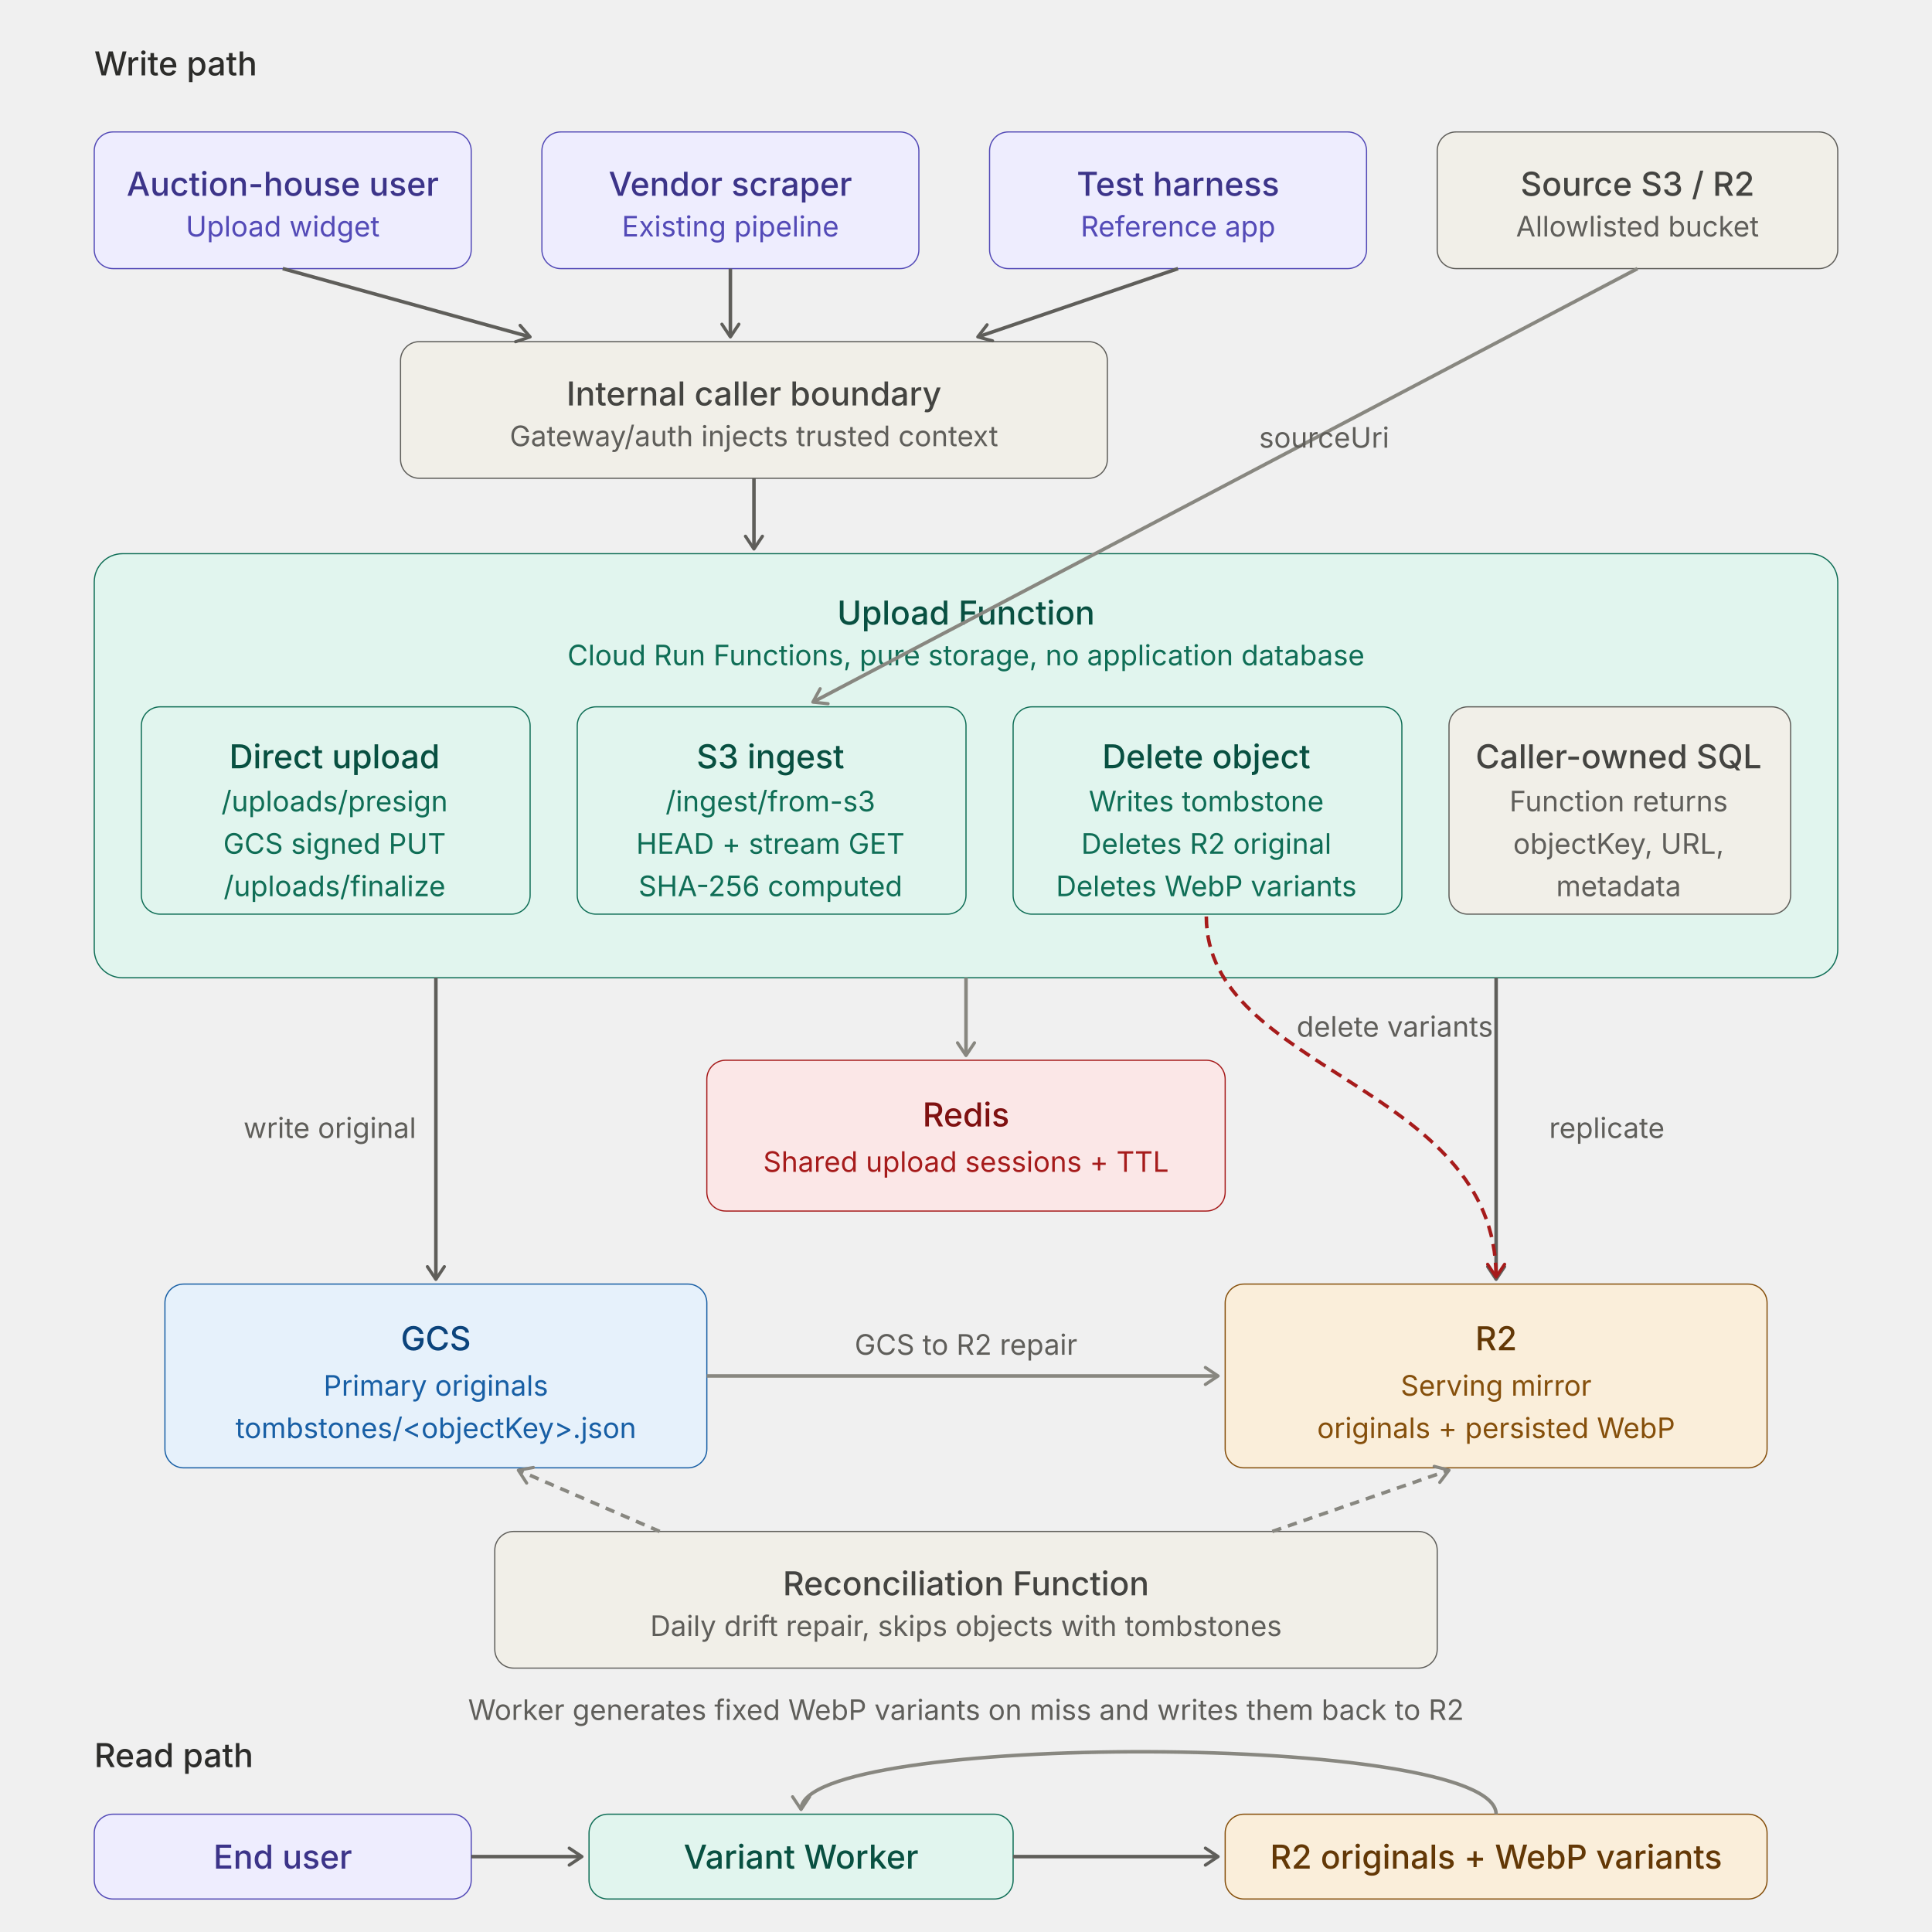
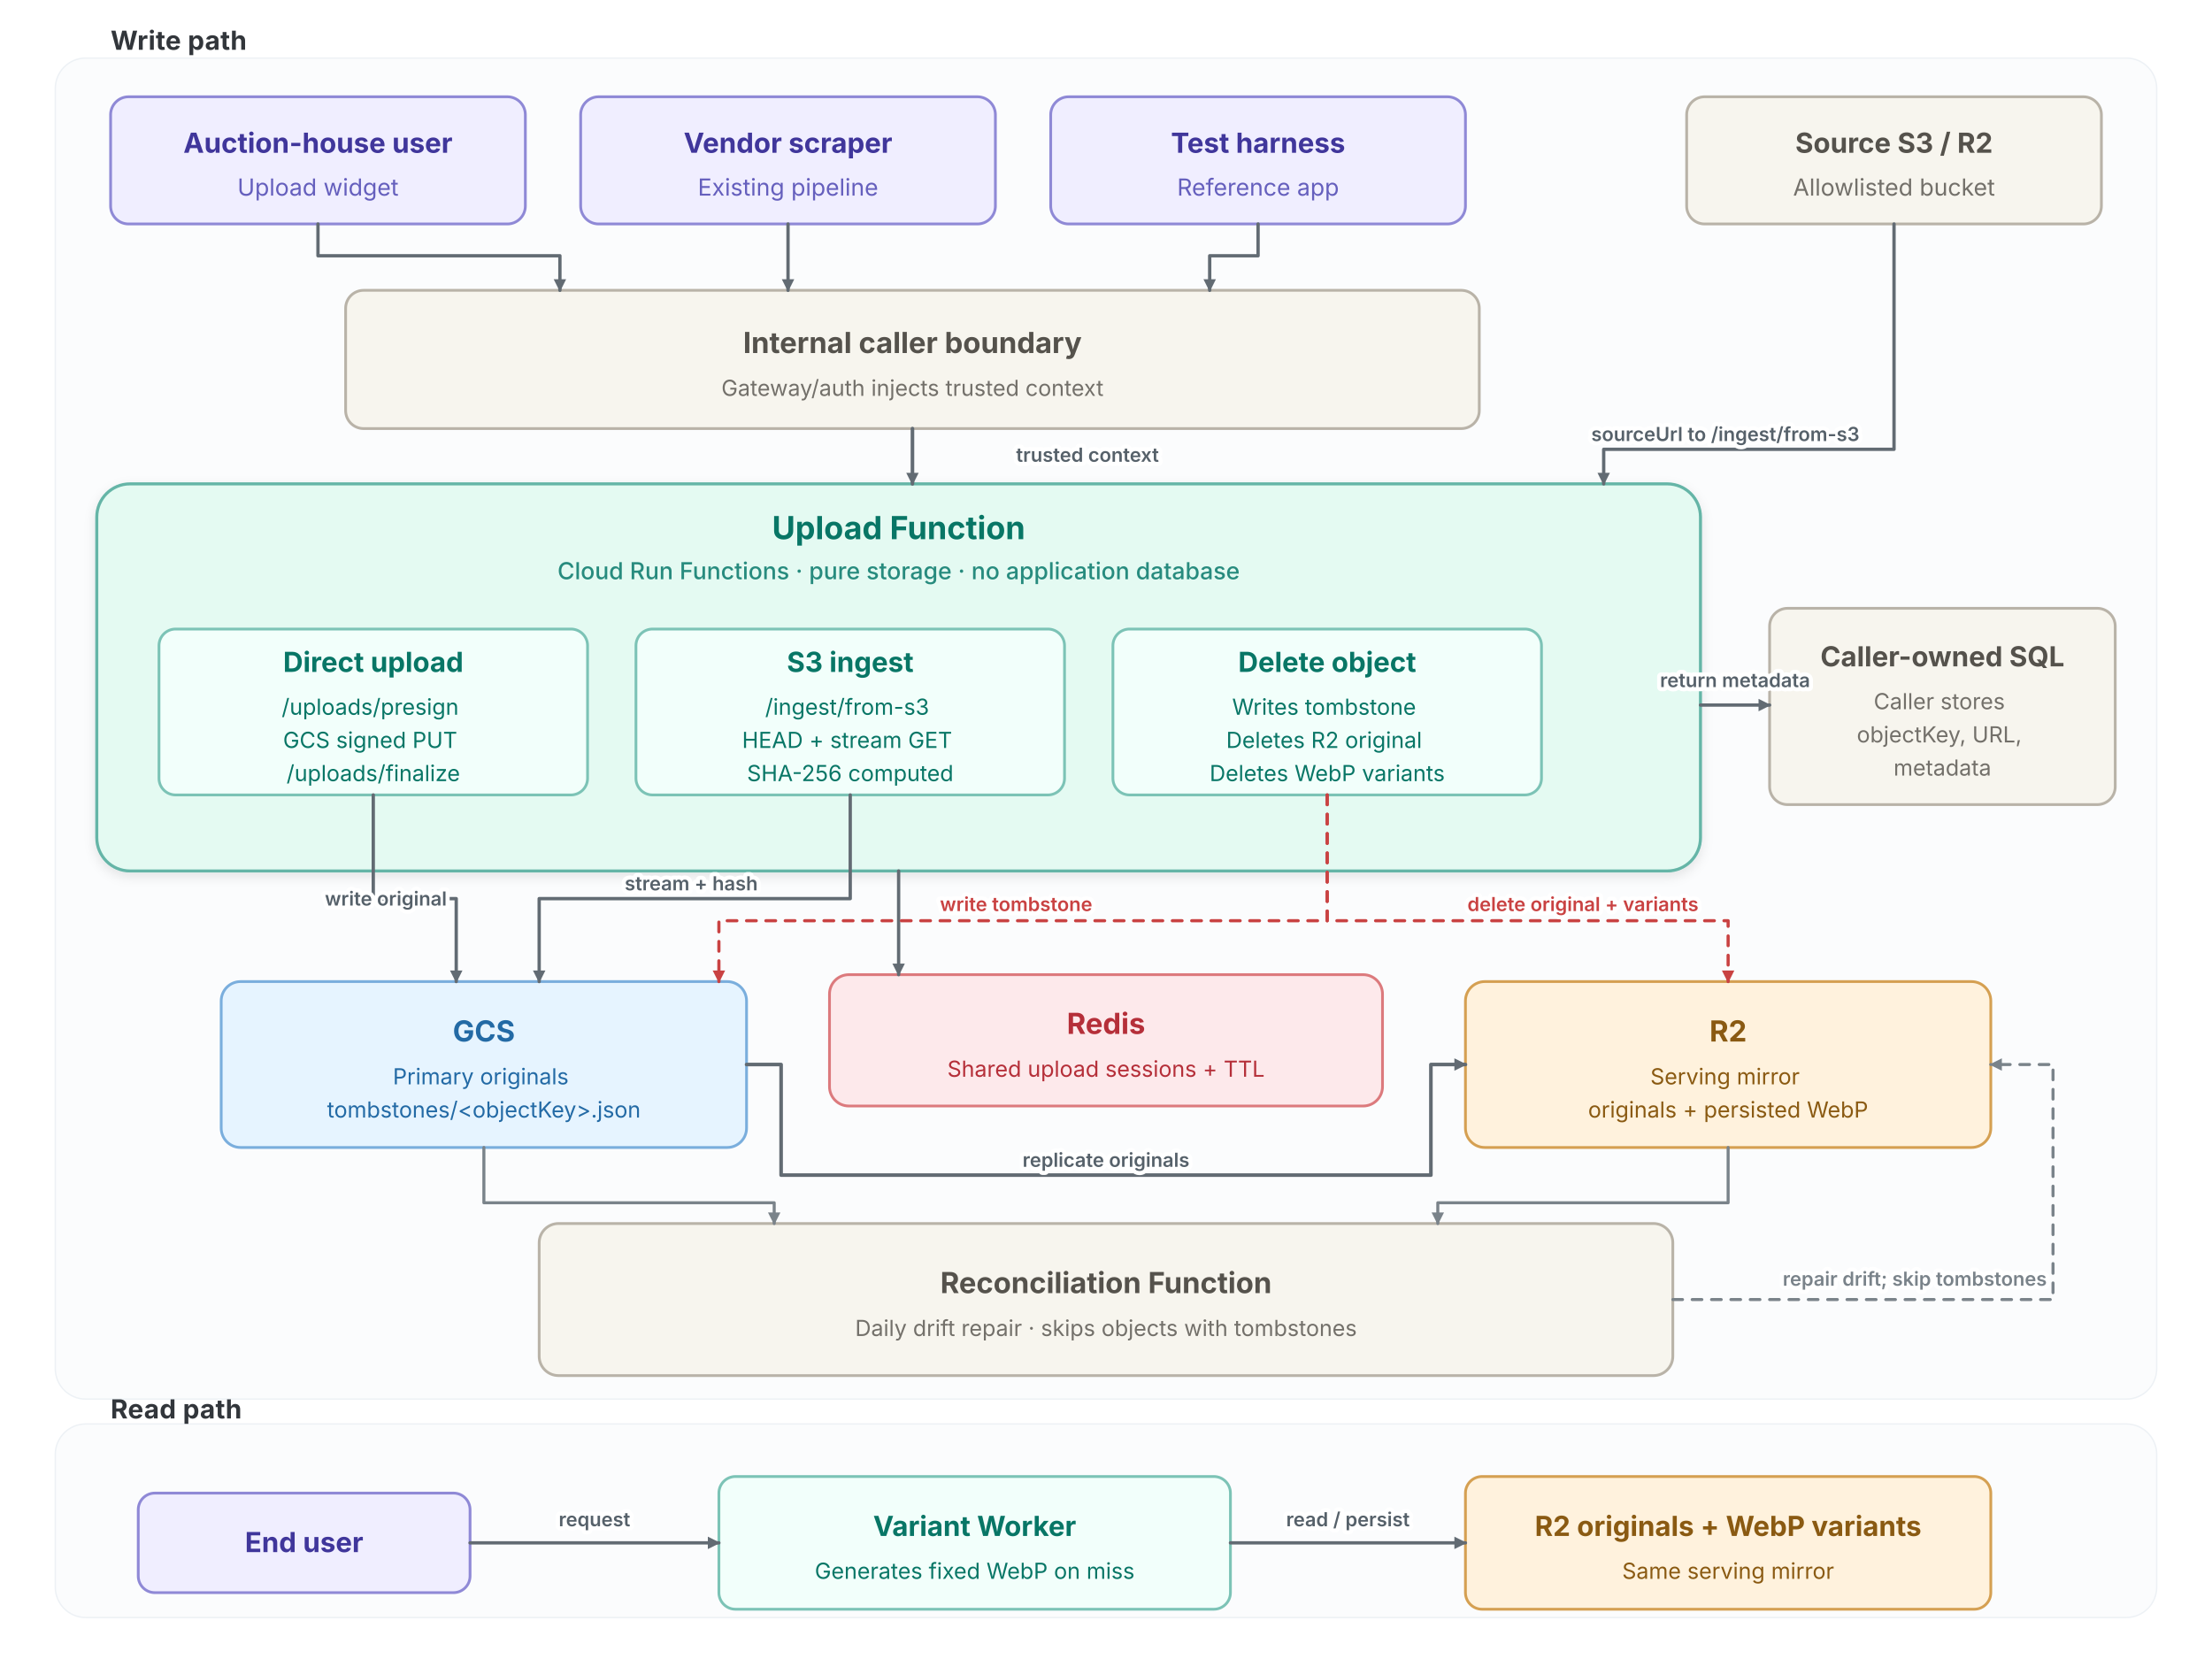
- <svg xmlns="http://www.w3.org/2000/svg" viewBox="0 0 820 820" width="820" height="820" role="img">
-   <style>
-     .t  { font: 400 14px "Inter", "Helvetica Neue", Arial, sans-serif; fill: #2c2c2a; }
-     .th { font: 500 14px "Inter", "Helvetica Neue", Arial, sans-serif; fill: #2c2c2a; }
-     .ts { font: 400 12px "Inter", "Helvetica Neue", Arial, sans-serif; fill: #5f5e5a; }
- 
-     .header { font: 500 14px "Inter", "Helvetica Neue", Arial, sans-serif; fill: #2c2c2a; }
- 
-     .caller-fill   { fill: #EEEDFE; stroke: #534AB7; stroke-width: 0.5; }
-     .caller-title  { fill: #3C3489; }
-     .caller-sub    { fill: #534AB7; }
- 
-     .uf-fill       { fill: #E1F5EE; stroke: #0F6E56; stroke-width: 0.5; }
-     .uf-title      { fill: #085041; }
-     .uf-sub        { fill: #0F6E56; }
- 
-     .info-fill     { fill: #F1EFE8; stroke: #5F5E5A; stroke-width: 0.5; }
-     .info-title    { fill: #444441; }
-     .info-sub      { fill: #5F5E5A; }
- 
-     .gcs-fill      { fill: #E6F1FB; stroke: #185FA5; stroke-width: 0.5; }
-     .gcs-title     { fill: #0C447C; }
-     .gcs-sub       { fill: #185FA5; }
- 
-     .r2-fill       { fill: #FAEEDA; stroke: #854F0B; stroke-width: 0.5; }
-     .r2-title      { fill: #633806; }
-     .r2-sub        { fill: #854F0B; }
- 
-     .redis-fill    { fill: #FBE7E7; stroke: #A61B1B; stroke-width: 0.5; }
-     .redis-title   { fill: #7F1111; }
-     .redis-sub     { fill: #A61B1B; }
- 
-     .arrow-line    { stroke: #5F5E5A; stroke-width: 1.5; fill: none; }
-     .arrow-grey    { stroke: #888780; stroke-width: 1.5; fill: none; }
-     .arrow-dashed  { stroke: #888780; stroke-width: 1.5; fill: none; stroke-dasharray: 4 3; }
-     .arrow-delete  { stroke: #A61B1B; stroke-width: 1.5; fill: none; stroke-dasharray: 5 3; }
- 
-     .label-on-arrow { fill: #5F5E5A; font: 400 12px "Inter", "Helvetica Neue", Arial, sans-serif; }
-     .caption        { fill: #5F5E5A; font: 400 12px "Inter", "Helvetica Neue", Arial, sans-serif; }
+ <svg xmlns="http://www.w3.org/2000/svg" width="1600" height="1200" viewBox="0 0 1600 1200" role="img" aria-labelledby="title desc">
+   <defs>
+     <filter id="shadow" x="-10%" y="-10%" width="120%" height="130%">
+       <feDropShadow dx="0" dy="3" stdDeviation="4" flood-color="#182026" flood-opacity="0.10" />
+     </filter>
+     <marker id="arrow" markerWidth="9" markerHeight="9" refX="8" refY="4.5" orient="auto" markerUnits="userSpaceOnUse">
+       <path d="M0,0 L9,4.5 L0,9 Z" fill="#626b73" />
+     </marker>
+     <marker id="arrow-light" markerWidth="9" markerHeight="9" refX="8" refY="4.5" orient="auto" markerUnits="userSpaceOnUse">
+       <path d="M0,0 L9,4.5 L0,9 Z" fill="#7a838a" />
+     </marker>
+     <marker id="arrow-red" markerWidth="9" markerHeight="9" refX="8" refY="4.5" orient="auto" markerUnits="userSpaceOnUse">
+       <path d="M0,0 L9,4.5 L0,9 Z" fill="#c94242" />
+     </marker>
+     <style>
+     text { font-family: Inter, ui-sans-serif, system-ui, -apple-system, BlinkMacSystemFont, "Segoe UI", sans-serif; }
  </style>
-   <defs>
-     <marker id="arrow" viewBox="0 0 10 10" refX="8" refY="5" markerWidth="6" markerHeight="6" orient="auto-start-reverse">
-       <path d="M2 1L8 5L2 9" fill="none" stroke="context-stroke" stroke-width="1.5" stroke-linecap="round" stroke-linejoin="round" />
-     </marker>
  </defs>
-   <text class="header" x="40" y="32">Write path</text>
-   <rect class="caller-fill" x="40" y="56" width="160" height="58" rx="8" />
-   <text class="th caller-title" x="120" y="78" text-anchor="middle" dominant-baseline="central">Auction-house user</text>
-   <text class="ts caller-sub" x="120" y="96" text-anchor="middle" dominant-baseline="central">Upload widget</text>
-   <rect class="caller-fill" x="230" y="56" width="160" height="58" rx="8" />
-   <text class="th caller-title" x="310" y="78" text-anchor="middle" dominant-baseline="central">Vendor scraper</text>
-   <text class="ts caller-sub" x="310" y="96" text-anchor="middle" dominant-baseline="central">Existing pipeline</text>
-   <rect class="caller-fill" x="420" y="56" width="160" height="58" rx="8" />
-   <text class="th caller-title" x="500" y="78" text-anchor="middle" dominant-baseline="central">Test harness</text>
-   <text class="ts caller-sub" x="500" y="96" text-anchor="middle" dominant-baseline="central">Reference app</text>
-   <rect class="info-fill" x="610" y="56" width="170" height="58" rx="8" />
-   <text class="th info-title" x="695" y="78" text-anchor="middle" dominant-baseline="central">Source S3 / R2</text>
-   <text class="ts info-sub" x="695" y="96" text-anchor="middle" dominant-baseline="central">Allowlisted bucket</text>
-   <rect class="info-fill" x="170" y="145" width="300" height="58" rx="8" />
-   <text class="th info-title" x="320" y="167" text-anchor="middle" dominant-baseline="central">Internal caller boundary</text>
-   <text class="ts info-sub" x="320" y="185" text-anchor="middle" dominant-baseline="central">Gateway/auth injects trusted context</text>
-   <line x1="120" y1="114" x2="225" y2="143" class="arrow-line" marker-end="url(#arrow)" />
-   <line x1="310" y1="114" x2="310" y2="143" class="arrow-line" marker-end="url(#arrow)" />
-   <line x1="500" y1="114" x2="415" y2="143" class="arrow-line" marker-end="url(#arrow)" />
-   <rect class="uf-fill" x="40" y="235" width="740" height="180" rx="12" />
-   <text class="th uf-title" x="410" y="260" text-anchor="middle" dominant-baseline="central">Upload Function</text>
-   <text class="ts uf-sub" x="410" y="278" text-anchor="middle" dominant-baseline="central">Cloud Run Functions, pure storage, no application database</text>
-   <rect class="uf-fill" x="60" y="300" width="165" height="88" rx="8" />
-   <text class="th uf-title" x="142" y="321" text-anchor="middle" dominant-baseline="central">Direct upload</text>
-   <text class="ts uf-sub" x="142" y="340" text-anchor="middle" dominant-baseline="central">/uploads/presign</text>
-   <text class="ts uf-sub" x="142" y="358" text-anchor="middle" dominant-baseline="central">GCS signed PUT</text>
-   <text class="ts uf-sub" x="142" y="376" text-anchor="middle" dominant-baseline="central">/uploads/finalize</text>
-   <rect class="uf-fill" x="245" y="300" width="165" height="88" rx="8" />
-   <text class="th uf-title" x="327" y="321" text-anchor="middle" dominant-baseline="central">S3 ingest</text>
-   <text class="ts uf-sub" x="327" y="340" text-anchor="middle" dominant-baseline="central">/ingest/from-s3</text>
-   <text class="ts uf-sub" x="327" y="358" text-anchor="middle" dominant-baseline="central">HEAD + stream GET</text>
-   <text class="ts uf-sub" x="327" y="376" text-anchor="middle" dominant-baseline="central">SHA-256 computed</text>
-   <rect class="uf-fill" x="430" y="300" width="165" height="88" rx="8" />
-   <text class="th uf-title" x="512" y="321" text-anchor="middle" dominant-baseline="central">Delete object</text>
-   <text class="ts uf-sub" x="512" y="340" text-anchor="middle" dominant-baseline="central">Writes tombstone</text>
-   <text class="ts uf-sub" x="512" y="358" text-anchor="middle" dominant-baseline="central">Deletes R2 original</text>
-   <text class="ts uf-sub" x="512" y="376" text-anchor="middle" dominant-baseline="central">Deletes WebP variants</text>
-   <rect class="info-fill" x="615" y="300" width="145" height="88" rx="8" />
-   <text class="th info-title" x="687" y="321" text-anchor="middle" dominant-baseline="central">Caller-owned SQL</text>
-   <text class="ts info-sub" x="687" y="340" text-anchor="middle" dominant-baseline="central">Function returns</text>
-   <text class="ts info-sub" x="687" y="358" text-anchor="middle" dominant-baseline="central">objectKey, URL,</text>
-   <text class="ts info-sub" x="687" y="376" text-anchor="middle" dominant-baseline="central">metadata</text>
-   <line x1="320" y1="203" x2="320" y2="233" class="arrow-line" marker-end="url(#arrow)" />
-   <line x1="695" y1="114" x2="345" y2="298" class="arrow-grey" marker-end="url(#arrow)" />
-   <text class="label-on-arrow" x="562" y="190" text-anchor="middle">sourceUri</text>
-   <rect class="redis-fill" x="300" y="450" width="220" height="64" rx="8" />
-   <text class="th redis-title" x="410" y="473" text-anchor="middle" dominant-baseline="central">Redis</text>
-   <text class="ts redis-sub" x="410" y="493" text-anchor="middle" dominant-baseline="central">Shared upload sessions + TTL</text>
-   <line x1="410" y1="415" x2="410" y2="448" class="arrow-grey" marker-end="url(#arrow)" />
-   <rect class="gcs-fill" x="70" y="545" width="230" height="78" rx="8" />
-   <text class="th gcs-title" x="185" y="568" text-anchor="middle" dominant-baseline="central">GCS</text>
-   <text class="ts gcs-sub" x="185" y="588" text-anchor="middle" dominant-baseline="central">Primary originals</text>
-   <text class="ts gcs-sub" x="185" y="606" text-anchor="middle" dominant-baseline="central">tombstones/&lt;objectKey&gt;.json</text>
-   <rect class="r2-fill" x="520" y="545" width="230" height="78" rx="8" />
-   <text class="th r2-title" x="635" y="568" text-anchor="middle" dominant-baseline="central">R2</text>
-   <text class="ts r2-sub" x="635" y="588" text-anchor="middle" dominant-baseline="central">Serving mirror</text>
-   <text class="ts r2-sub" x="635" y="606" text-anchor="middle" dominant-baseline="central">originals + persisted WebP</text>
-   <line x1="185" y1="415" x2="185" y2="543" class="arrow-line" marker-end="url(#arrow)" />
-   <text class="label-on-arrow" x="140" y="483" text-anchor="middle">write original</text>
-   <line x1="635" y1="415" x2="635" y2="543" class="arrow-line" marker-end="url(#arrow)" />
-   <text class="label-on-arrow" x="682" y="483" text-anchor="middle">replicate</text>
-   <line x1="300" y1="584" x2="517" y2="584" class="arrow-grey" marker-end="url(#arrow)" />
-   <text class="label-on-arrow" x="410" y="575" text-anchor="middle">GCS to R2 repair</text>
-   <path d="M512 389C512 455 635 460 635 542" class="arrow-delete" marker-end="url(#arrow)" />
-   <text class="label-on-arrow" x="592" y="440" text-anchor="middle">delete variants</text>
-   <rect class="info-fill" x="210" y="650" width="400" height="58" rx="8" />
-   <text class="th info-title" x="410" y="672" text-anchor="middle" dominant-baseline="central">Reconciliation Function</text>
-   <text class="ts info-sub" x="410" y="690" text-anchor="middle" dominant-baseline="central">Daily drift repair, skips objects with tombstones</text>
-   <line x1="280" y1="650" x2="220" y2="624" class="arrow-dashed" marker-end="url(#arrow)" />
-   <line x1="540" y1="650" x2="615" y2="624" class="arrow-dashed" marker-end="url(#arrow)" />
-   <text class="header" x="40" y="750">Read path</text>
-   <rect class="caller-fill" x="40" y="770" width="160" height="36" rx="8" />
-   <text class="th caller-title" x="120" y="788" text-anchor="middle" dominant-baseline="central">End user</text>
-   <rect class="uf-fill" x="250" y="770" width="180" height="36" rx="8" />
-   <text class="th uf-title" x="340" y="788" text-anchor="middle" dominant-baseline="central">Variant Worker</text>
-   <rect class="r2-fill" x="520" y="770" width="230" height="36" rx="8" />
-   <text class="th r2-title" x="635" y="788" text-anchor="middle" dominant-baseline="central">R2 originals + WebP variants</text>
-   <line x1="200" y1="788" x2="247" y2="788" class="arrow-line" marker-end="url(#arrow)" />
-   <line x1="430" y1="788" x2="517" y2="788" class="arrow-line" marker-end="url(#arrow)" />
-   <path d="M635 770C635 735 340 735 340 768" class="arrow-grey" marker-end="url(#arrow)" />
-   <text class="caption" x="410" y="730" text-anchor="middle">Worker generates fixed WebP variants on miss and writes them back to R2</text>
+   <rect x="0" y="0" width="1600" height="1200" fill="#ffffff" />
+   <rect x="40" y="42" width="1520" height="970" rx="22" fill="#fbfcfd" stroke="#edf1f5" stroke-width="1" />
+   <rect x="40" y="1030" width="1520" height="140" rx="22" fill="#fbfcfd" stroke="#edf1f5" stroke-width="1" />
+   <text x="80" y="36" text-anchor="start" style="font-size:19px;font-weight:700;fill:#32363b;letter-spacing:.2px">Write path</text>
+   <text x="80" y="1026" text-anchor="start" style="font-size:19px;font-weight:700;fill:#32363b;letter-spacing:.2px">Read path</text>
+   <rect x="80" y="70" width="300" height="92" rx="13" fill="#f0eeff" stroke="#8f89d6" stroke-width="2" />
+   <text x="230.0" y="110.5" text-anchor="middle" style="font-size:20px;font-weight:650;fill:#40369b">
+     <tspan x="230.0" dy="0">Auction-house user</tspan>
+   </text>
+   <text x="230.0" y="141.5" text-anchor="middle" style="font-size:17px;font-weight:400;fill:#655fbd">
+     <tspan x="230.0" dy="0">Upload widget</tspan>
+   </text>
+   <rect x="420" y="70" width="300" height="92" rx="13" fill="#f0eeff" stroke="#8f89d6" stroke-width="2" />
+   <text x="570.0" y="110.5" text-anchor="middle" style="font-size:20px;font-weight:650;fill:#40369b">
+     <tspan x="570.0" dy="0">Vendor scraper</tspan>
+   </text>
+   <text x="570.0" y="141.5" text-anchor="middle" style="font-size:17px;font-weight:400;fill:#655fbd">
+     <tspan x="570.0" dy="0">Existing pipeline</tspan>
+   </text>
+   <rect x="760" y="70" width="300" height="92" rx="13" fill="#f0eeff" stroke="#8f89d6" stroke-width="2" />
+   <text x="910.0" y="110.5" text-anchor="middle" style="font-size:20px;font-weight:650;fill:#40369b">
+     <tspan x="910.0" dy="0">Test harness</tspan>
+   </text>
+   <text x="910.0" y="141.5" text-anchor="middle" style="font-size:17px;font-weight:400;fill:#655fbd">
+     <tspan x="910.0" dy="0">Reference app</tspan>
+   </text>
+   <rect x="1220" y="70" width="300" height="92" rx="13" fill="#f7f5ee" stroke="#b9b3a8" stroke-width="2" />
+   <text x="1370.0" y="110.5" text-anchor="middle" style="font-size:20px;font-weight:650;fill:#55524c">
+     <tspan x="1370.0" dy="0">Source S3 / R2</tspan>
+   </text>
+   <text x="1370.0" y="141.5" text-anchor="middle" style="font-size:17px;font-weight:400;fill:#73706a">
+     <tspan x="1370.0" dy="0">Allowlisted bucket</tspan>
+   </text>
+   <rect x="250" y="210" width="820" height="100" rx="13" fill="#f7f5ee" stroke="#b9b3a8" stroke-width="2" />
+   <text x="660.0" y="255.35" text-anchor="middle" style="font-size:21px;font-weight:650;fill:#55524c">
+     <tspan x="660.0" dy="0">Internal caller boundary</tspan>
+   </text>
+   <text x="660.0" y="286.35" text-anchor="middle" style="font-size:16px;font-weight:400;fill:#73706a">
+     <tspan x="660.0" dy="0">Gateway/auth injects trusted context</tspan>
+   </text>
+   <rect x="70" y="350" width="1160" height="280" rx="24" fill="#e4faf2" stroke="#65b5a7" stroke-width="2.2" filter="url(#shadow)" />
+   <text x="650" y="390" text-anchor="middle" style="font-size:23px;font-weight:700;fill:#087666">
+     <tspan x="650" dy="0">Upload Function</tspan>
+   </text>
+   <text x="650" y="419" text-anchor="middle" style="font-size:17px;font-weight:500;fill:#278b7e">
+     <tspan x="650" dy="0">Cloud Run Functions · pure storage · no application database</tspan>
+   </text>
+   <rect x="115" y="455" width="310" height="120" rx="12" fill="#f2fffb" stroke="#7cc3b6" stroke-width="2" />
+   <text x="270.0" y="486.0" text-anchor="middle" style="font-size:20px;font-weight:650;fill:#087666">
+     <tspan x="270.0" dy="0">Direct upload</tspan>
+   </text>
+   <text x="270.0" y="517.0" text-anchor="middle" style="font-size:16px;font-weight:400;fill:#087666">
+     <tspan x="270.0" dy="0">/uploads/presign</tspan>
+     <tspan x="270.0" dy="24">GCS signed PUT</tspan>
+     <tspan x="270.0" dy="24">/uploads/finalize</tspan>
+   </text>
+   <rect x="460" y="455" width="310" height="120" rx="12" fill="#f2fffb" stroke="#7cc3b6" stroke-width="2" />
+   <text x="615.0" y="486.0" text-anchor="middle" style="font-size:20px;font-weight:650;fill:#087666">
+     <tspan x="615.0" dy="0">S3 ingest</tspan>
+   </text>
+   <text x="615.0" y="517.0" text-anchor="middle" style="font-size:16px;font-weight:400;fill:#087666">
+     <tspan x="615.0" dy="0">/ingest/from-s3</tspan>
+     <tspan x="615.0" dy="24">HEAD + stream GET</tspan>
+     <tspan x="615.0" dy="24">SHA-256 computed</tspan>
+   </text>
+   <rect x="805" y="455" width="310" height="120" rx="12" fill="#f2fffb" stroke="#7cc3b6" stroke-width="2" />
+   <text x="960.0" y="486.0" text-anchor="middle" style="font-size:20px;font-weight:650;fill:#087666">
+     <tspan x="960.0" dy="0">Delete object</tspan>
+   </text>
+   <text x="960.0" y="517.0" text-anchor="middle" style="font-size:16px;font-weight:400;fill:#087666">
+     <tspan x="960.0" dy="0">Writes tombstone</tspan>
+     <tspan x="960.0" dy="24">Deletes R2 original</tspan>
+     <tspan x="960.0" dy="24">Deletes WebP variants</tspan>
+   </text>
+   <rect x="1280" y="440" width="250" height="142" rx="13" fill="#f7f5ee" stroke="#b9b3a8" stroke-width="2" />
+   <text x="1405.0" y="482.0" text-anchor="middle" style="font-size:20px;font-weight:650;fill:#55524c">
+     <tspan x="1405.0" dy="0">Caller-owned SQL</tspan>
+   </text>
+   <text x="1405.0" y="513.0" text-anchor="middle" style="font-size:16px;font-weight:400;fill:#73706a">
+     <tspan x="1405.0" dy="0">Caller stores</tspan>
+     <tspan x="1405.0" dy="24">objectKey, URL,</tspan>
+     <tspan x="1405.0" dy="24">metadata</tspan>
+   </text>
+   <rect x="160" y="710" width="380" height="120" rx="14" fill="#e6f4ff" stroke="#7aaedd" stroke-width="2" />
+   <text x="350.0" y="753.35" text-anchor="middle" style="font-size:21px;font-weight:650;fill:#236aa5">
+     <tspan x="350.0" dy="0">GCS</tspan>
+   </text>
+   <text x="350.0" y="784.35" text-anchor="middle" style="font-size:16px;font-weight:400;fill:#236aa5">
+     <tspan x="350.0" dy="0">Primary originals</tspan>
+     <tspan x="350.0" dy="24">tombstones/&lt;objectKey&gt;.json</tspan>
+   </text>
+   <rect x="600" y="705" width="400" height="95" rx="14" fill="#fde9eb" stroke="#dc7a7d" stroke-width="2" />
+   <text x="800.0" y="747.85" text-anchor="middle" style="font-size:21px;font-weight:650;fill:#b52f39">
+     <tspan x="800.0" dy="0">Redis</tspan>
+   </text>
+   <text x="800.0" y="778.85" text-anchor="middle" style="font-size:16px;font-weight:400;fill:#b52f39">
+     <tspan x="800.0" dy="0">Shared upload sessions + TTL</tspan>
+   </text>
+   <rect x="1060" y="710" width="380" height="120" rx="14" fill="#fff2dd" stroke="#d5a052" stroke-width="2" />
+   <text x="1250.0" y="753.35" text-anchor="middle" style="font-size:21px;font-weight:650;fill:#8a5a12">
+     <tspan x="1250.0" dy="0">R2</tspan>
+   </text>
+   <text x="1250.0" y="784.35" text-anchor="middle" style="font-size:16px;font-weight:400;fill:#8a5a12">
+     <tspan x="1250.0" dy="0">Serving mirror</tspan>
+     <tspan x="1250.0" dy="24">originals + persisted WebP</tspan>
+   </text>
+   <rect x="390" y="885" width="820" height="110" rx="14" fill="#f7f5ee" stroke="#b9b3a8" stroke-width="2" />
+   <text x="800.0" y="935.35" text-anchor="middle" style="font-size:21px;font-weight:650;fill:#55524c">
+     <tspan x="800.0" dy="0">Reconciliation Function</tspan>
+   </text>
+   <text x="800.0" y="966.35" text-anchor="middle" style="font-size:16px;font-weight:400;fill:#73706a">
+     <tspan x="800.0" dy="0">Daily drift repair · skips objects with tombstones</tspan>
+   </text>
+   <rect x="100" y="1080" width="240" height="72" rx="12" fill="#f0eeff" stroke="#8f89d6" stroke-width="2" />
+   <text x="220.0" y="1122.667" text-anchor="middle" style="font-size:20px;font-weight:650;fill:#40369b">
+     <tspan x="220.0" dy="0">End user</tspan>
+   </text>
+   <rect x="520" y="1068" width="370" height="96" rx="12" fill="#f2fffb" stroke="#7cc3b6" stroke-width="2" />
+   <text x="705.0" y="1111.0" text-anchor="middle" style="font-size:20px;font-weight:650;fill:#087666">
+     <tspan x="705.0" dy="0">Variant Worker</tspan>
+   </text>
+   <text x="705.0" y="1142.0" text-anchor="middle" style="font-size:16px;font-weight:400;fill:#087666">
+     <tspan x="705.0" dy="0">Generates fixed WebP on miss</tspan>
+   </text>
+   <rect x="1060" y="1068" width="380" height="96" rx="12" fill="#fff2dd" stroke="#d5a052" stroke-width="2" />
+   <text x="1250.0" y="1111.0" text-anchor="middle" style="font-size:20px;font-weight:650;fill:#8a5a12">
+     <tspan x="1250.0" dy="0">R2 originals + WebP variants</tspan>
+   </text>
+   <text x="1250.0" y="1142.0" text-anchor="middle" style="font-size:16px;font-weight:400;fill:#8a5a12">
+     <tspan x="1250.0" dy="0">Same serving mirror</tspan>
+   </text>
+   <path d="M230,162 V185 H405 V210" fill="none" stroke="#626b73" stroke-width="2.4" stroke-linecap="round" stroke-linejoin="round" marker-end="url(#arrow)" opacity="1.0" />
+   <path d="M570,162 V210" fill="none" stroke="#626b73" stroke-width="2.4" stroke-linecap="round" stroke-linejoin="round" marker-end="url(#arrow)" opacity="1.0" />
+   <path d="M910,162 V185 H875 V210" fill="none" stroke="#626b73" stroke-width="2.4" stroke-linecap="round" stroke-linejoin="round" marker-end="url(#arrow)" opacity="1.0" />
+   <path d="M660,310 V350" fill="none" stroke="#626b73" stroke-width="2.6" stroke-linecap="round" stroke-linejoin="round" marker-end="url(#arrow)" opacity="1.0" />
+   <text x="735" y="334" text-anchor="start" style="font-size:14px;font-weight:600;fill:#fff;stroke:#fff;stroke-width:6px;stroke-linejoin:round">trusted context</text>
+   <text x="735" y="334" text-anchor="start" style="font-size:14px;font-weight:600;fill:#56616a">trusted context</text>
+   <path d="M1370,162 V325 H1160 V350" fill="none" stroke="#626b73" stroke-width="2.4" stroke-linecap="round" stroke-linejoin="round" marker-end="url(#arrow)" opacity="1.0" />
+   <text x="1248" y="319" text-anchor="middle" style="font-size:14px;font-weight:600;fill:#fff;stroke:#fff;stroke-width:6px;stroke-linejoin:round">sourceUrl to /ingest/from-s3</text>
+   <text x="1248" y="319" text-anchor="middle" style="font-size:14px;font-weight:600;fill:#56616a">sourceUrl to /ingest/from-s3</text>
+   <path d="M1230,510 H1280" fill="none" stroke="#626b73" stroke-width="2.4" stroke-linecap="round" stroke-linejoin="round" marker-end="url(#arrow)" opacity="1.0" />
+   <text x="1255" y="497" text-anchor="middle" style="font-size:14px;font-weight:600;fill:#fff;stroke:#fff;stroke-width:6px;stroke-linejoin:round">return metadata</text>
+   <text x="1255" y="497" text-anchor="middle" style="font-size:14px;font-weight:600;fill:#56616a">return metadata</text>
+   <path d="M650,630 V705" fill="none" stroke="#626b73" stroke-width="2.4" stroke-linecap="round" stroke-linejoin="round" marker-end="url(#arrow)" opacity="1.0" />
+   <path d="M270,575 V650 H330 V710" fill="none" stroke="#626b73" stroke-width="2.4" stroke-linecap="round" stroke-linejoin="round" marker-end="url(#arrow)" opacity="1.0" />
+   <text x="235" y="655" text-anchor="start" style="font-size:14px;font-weight:600;fill:#fff;stroke:#fff;stroke-width:6px;stroke-linejoin:round">write original</text>
+   <text x="235" y="655" text-anchor="start" style="font-size:14px;font-weight:600;fill:#56616a">write original</text>
+   <path d="M615,575 V650 H390 V710" fill="none" stroke="#626b73" stroke-width="2.4" stroke-linecap="round" stroke-linejoin="round" marker-end="url(#arrow)" opacity="1.0" />
+   <text x="500" y="644" text-anchor="middle" style="font-size:14px;font-weight:600;fill:#fff;stroke:#fff;stroke-width:6px;stroke-linejoin:round">stream + hash</text>
+   <text x="500" y="644" text-anchor="middle" style="font-size:14px;font-weight:600;fill:#56616a">stream + hash</text>
+   <path d="M960,575 V666 H520 V710" fill="none" stroke="#c94242" stroke-width="2.3" stroke-linecap="round" stroke-linejoin="round" stroke-dasharray="7 7" marker-end="url(#arrow-red)" opacity="1.0" />
+   <text x="735" y="659" text-anchor="middle" style="font-size:14px;font-weight:600;fill:#fff;stroke:#fff;stroke-width:6px;stroke-linejoin:round">write tombstone</text>
+   <text x="735" y="659" text-anchor="middle" style="font-size:14px;font-weight:600;fill:#c94242">write tombstone</text>
+   <path d="M960,575 V666 H1250 V710" fill="none" stroke="#c94242" stroke-width="2.3" stroke-linecap="round" stroke-linejoin="round" stroke-dasharray="7 7" marker-end="url(#arrow-red)" opacity="1.0" />
+   <text x="1145" y="659" text-anchor="middle" style="font-size:14px;font-weight:600;fill:#fff;stroke:#fff;stroke-width:6px;stroke-linejoin:round">delete original + variants</text>
+   <text x="1145" y="659" text-anchor="middle" style="font-size:14px;font-weight:600;fill:#c94242">delete original + variants</text>
+   <path d="M540,770 H565 V850 H1035 V770 H1060" fill="none" stroke="#626b73" stroke-width="2.6" stroke-linecap="round" stroke-linejoin="round" marker-end="url(#arrow)" opacity="1.0" />
+   <text x="800" y="844" text-anchor="middle" style="font-size:14px;font-weight:600;fill:#fff;stroke:#fff;stroke-width:6px;stroke-linejoin:round">replicate originals</text>
+   <text x="800" y="844" text-anchor="middle" style="font-size:14px;font-weight:600;fill:#56616a">replicate originals</text>
+   <path d="M350,830 V870 H560 V885" fill="none" stroke="#7a838a" stroke-width="2.2" stroke-linecap="round" stroke-linejoin="round" marker-end="url(#arrow-light)" opacity="1.0" />
+   <path d="M1250,830 V870 H1040 V885" fill="none" stroke="#7a838a" stroke-width="2.2" stroke-linecap="round" stroke-linejoin="round" marker-end="url(#arrow-light)" opacity="1.0" />
+   <path d="M1210,940 H1485 V770 H1440" fill="none" stroke="#7a838a" stroke-width="2.2" stroke-linecap="round" stroke-linejoin="round" stroke-dasharray="7 7" marker-end="url(#arrow-light)" opacity="1.0" />
+   <text x="1385" y="930" text-anchor="middle" style="font-size:14px;font-weight:600;fill:#fff;stroke:#fff;stroke-width:6px;stroke-linejoin:round">repair drift; skip tombstones</text>
+   <text x="1385" y="930" text-anchor="middle" style="font-size:14px;font-weight:600;fill:#7a838a">repair drift; skip tombstones</text>
+   <path d="M340,1116 H520" fill="none" stroke="#626b73" stroke-width="2.4" stroke-linecap="round" stroke-linejoin="round" marker-end="url(#arrow)" opacity="1.0" />
+   <text x="430" y="1104" text-anchor="middle" style="font-size:14px;font-weight:600;fill:#fff;stroke:#fff;stroke-width:6px;stroke-linejoin:round">request</text>
+   <text x="430" y="1104" text-anchor="middle" style="font-size:14px;font-weight:600;fill:#56616a">request</text>
+   <path d="M890,1116 H1060" fill="none" stroke="#626b73" stroke-width="2.4" stroke-linecap="round" stroke-linejoin="round" marker-end="url(#arrow)" opacity="1.0" />
+   <text x="975" y="1104" text-anchor="middle" style="font-size:14px;font-weight:600;fill:#fff;stroke:#fff;stroke-width:6px;stroke-linejoin:round">read / persist</text>
+   <text x="975" y="1104" text-anchor="middle" style="font-size:14px;font-weight:600;fill:#56616a">read / persist</text>
</svg>
